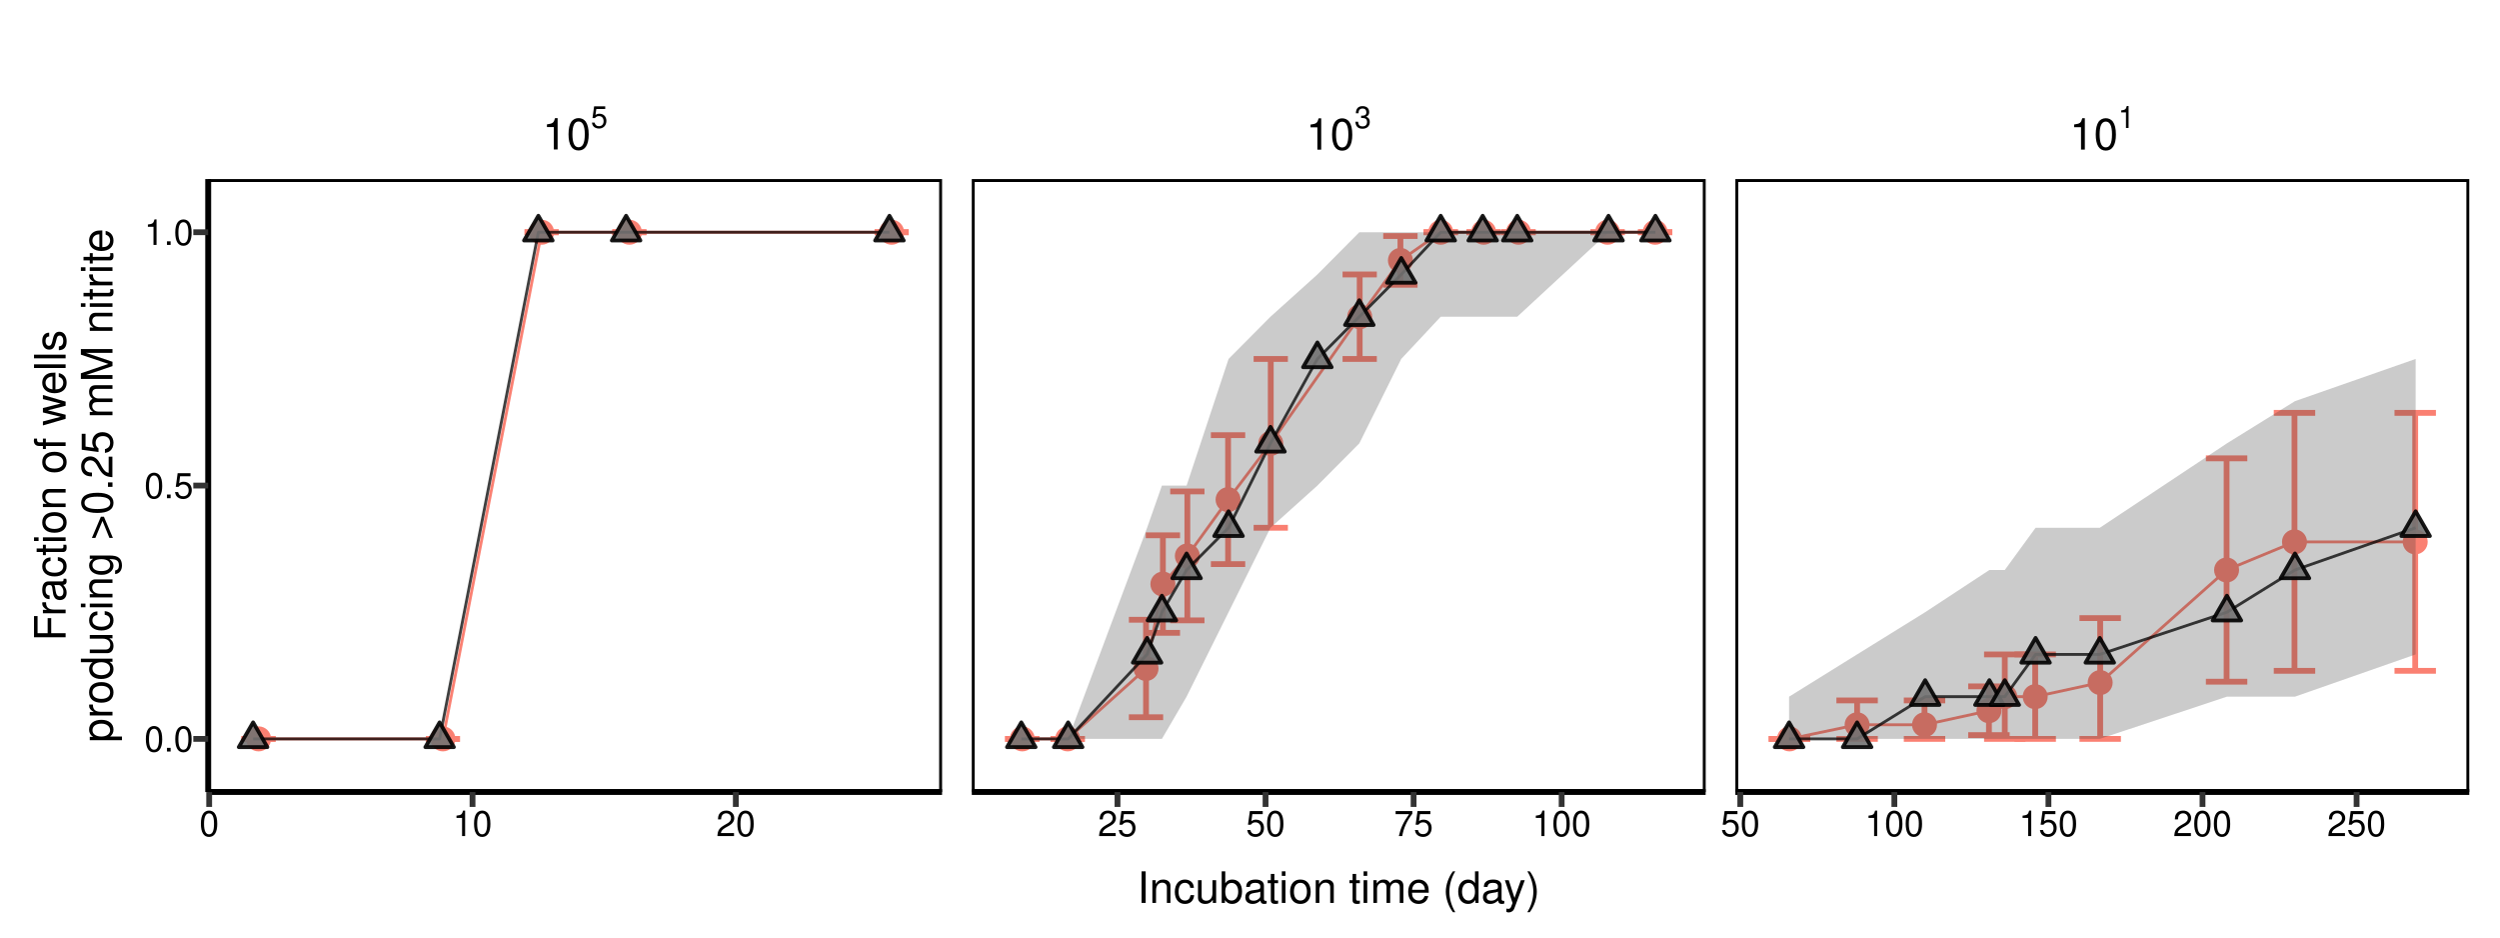
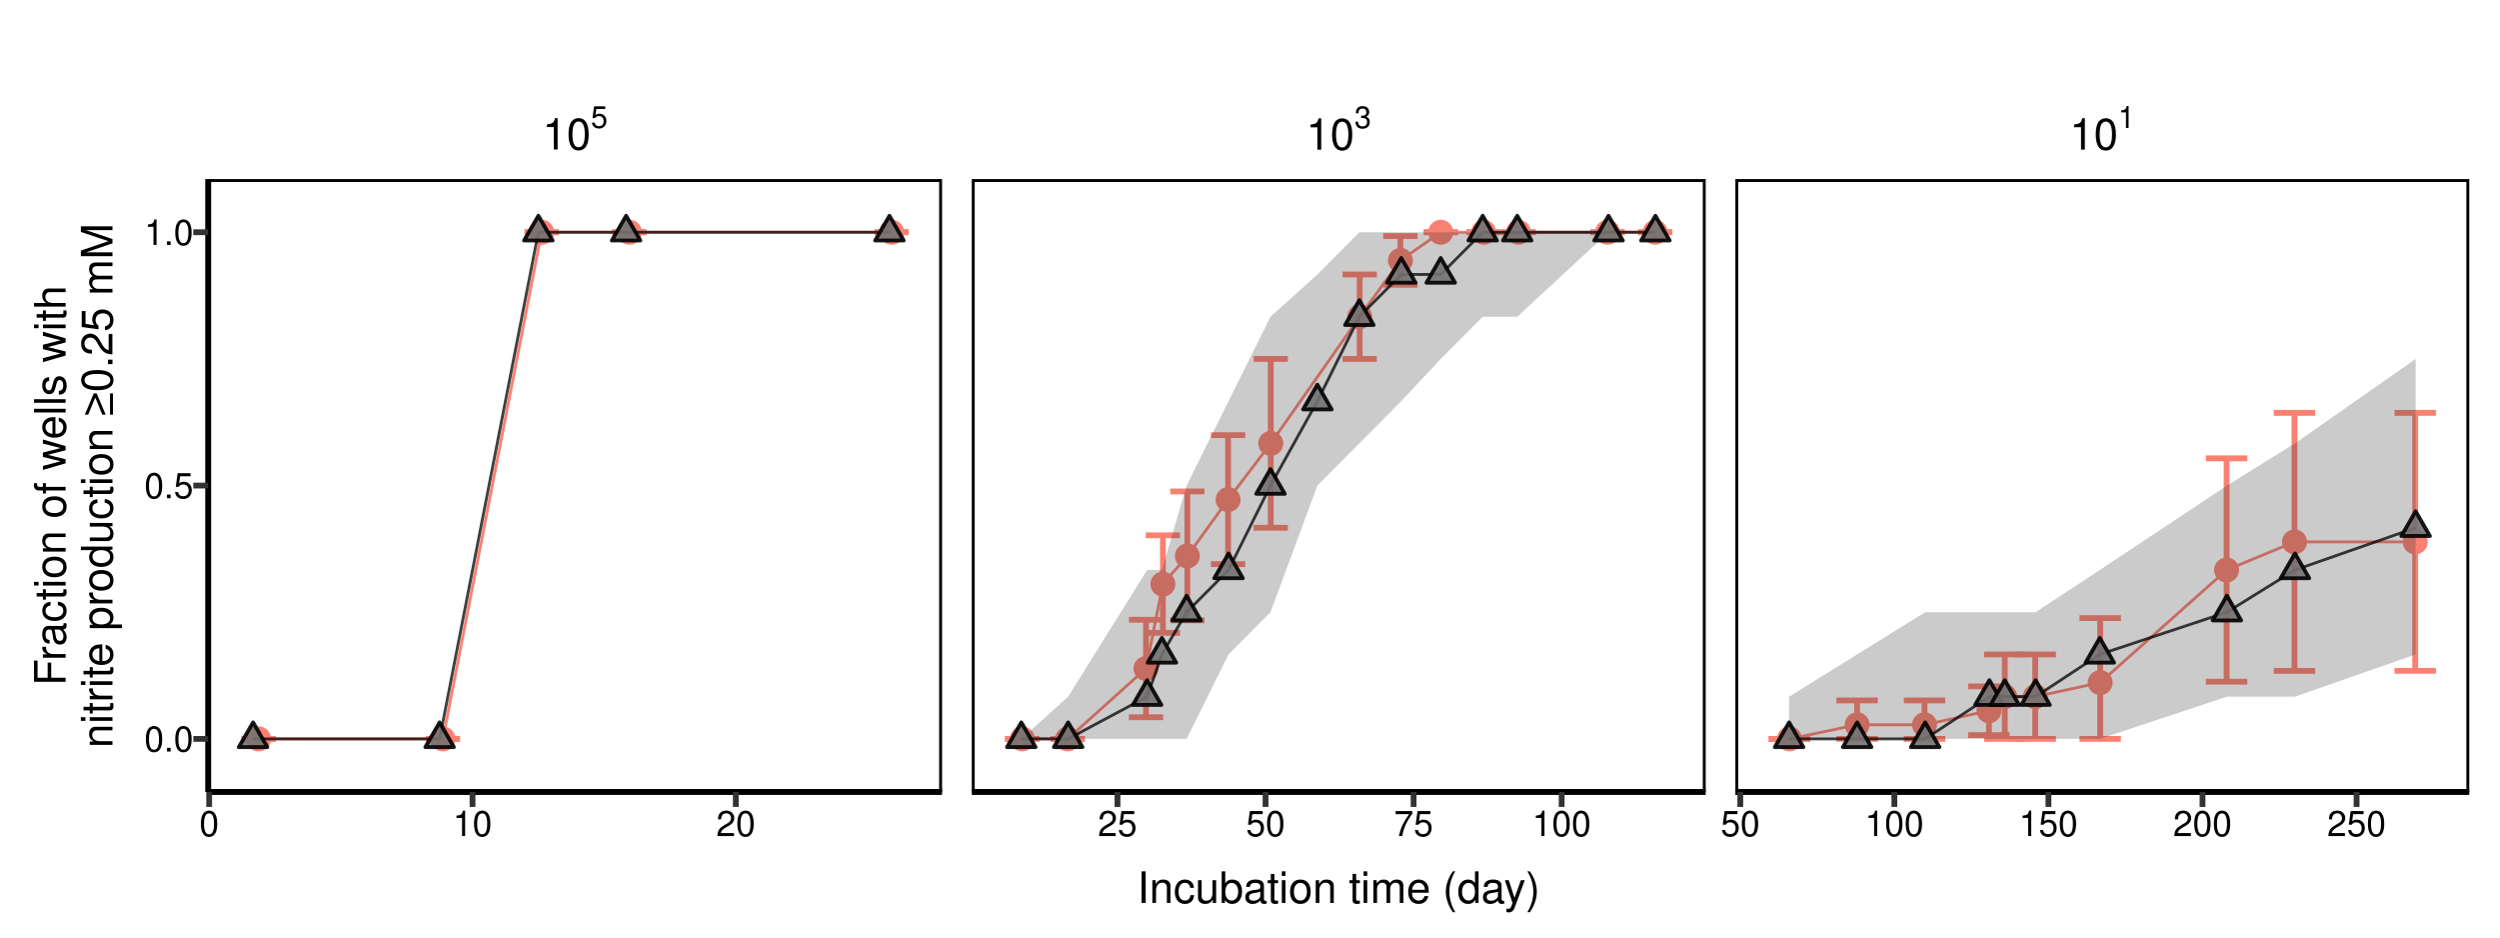
<svg xmlns="http://www.w3.org/2000/svg" width="460.80pt" height="172.80pt" viewBox="0 0 460.80 172.80">
  <g class="svglite">
    <defs>
      <style type="text/css">
    .svglite line, .svglite polyline, .svglite polygon, .svglite path, .svglite rect, .svglite circle {
      fill: none;
      stroke: #000000;
      stroke-linecap: round;
      stroke-linejoin: round;
      stroke-miterlimit: 10.00;
    }
    .svglite text {
      white-space: pre;
    }
    .svglite g.glyphgroup path {
      fill: inherit;
      stroke: none;
    }
  </style>
    </defs>
    <rect width="100%" height="100%" style="stroke: none; fill: none;" />
    <defs>
      <clipPath id="cpMC4wMHw0NjAuODB8MC4wMHwxNzIuODA=">
        <rect x="0.00" y="0.00" width="460.80" height="172.80" />
      </clipPath>
    </defs>
    <g clip-path="url(#cpMC4wMHw0NjAuODB8MC4wMHwxNzIuODA=)">
      <rect x="0" y="0.00" width="460.80" height="172.80" style="stroke-width: 1.07; stroke: none;" />
    </g>
    <defs>
      <clipPath id="cpMzguMzh8MTczLjcxfDMzLjAxfDE0NS45OQ==">
        <rect x="38.38" y="33.01" width="135.33" height="112.98" />
      </clipPath>
    </defs>
    <g clip-path="url(#cpMzguMzh8MTczLjcxfDMzLjAxfDE0NS45OQ==)">
      <rect x="38.38" y="33.01" width="135.33" height="112.98" style="stroke-width: 1.07;" />
      <polyline points="38.38,112.84 173.71,112.84 " style="stroke-width: 1.07; stroke: none; stroke-linecap: butt;" />
      <polyline points="38.38,66.16 173.71,66.16 " style="stroke-width: 1.07; stroke: none; stroke-linecap: butt;" />
      <polyline points="62.85,145.99 62.85,33.01 " style="stroke-width: 1.07; stroke: none; stroke-linecap: butt;" />
      <polyline points="111.41,145.99 111.41,33.01 " style="stroke-width: 1.07; stroke: none; stroke-linecap: butt;" />
      <polyline points="159.96,145.99 159.96,33.01 " style="stroke-width: 1.07; stroke: none; stroke-linecap: butt;" />
      <polyline points="38.38,136.19 173.71,136.19 " style="stroke-width: 1.07; stroke: none; stroke-linecap: butt;" />
      <polyline points="38.38,89.50 173.71,89.50 " style="stroke-width: 1.07; stroke: none; stroke-linecap: butt;" />
      <polyline points="38.38,42.81 173.71,42.81 " style="stroke-width: 1.07; stroke: none; stroke-linecap: butt;" />
      <polyline points="38.57,145.99 38.57,33.01 " style="stroke-width: 1.07; stroke: none; stroke-linecap: butt;" />
      <polyline points="87.13,145.99 87.13,33.01 " style="stroke-width: 1.07; stroke: none; stroke-linecap: butt;" />
      <polyline points="135.68,145.99 135.68,33.01 " style="stroke-width: 1.07; stroke: none; stroke-linecap: butt;" />
      <polyline points="44.53,136.19 50.82,136.19 " style="stroke-width: 1.07; stroke: #FA8072; stroke-linecap: butt;" />
      <polyline points="47.68,136.19 47.68,136.19 " style="stroke-width: 1.07; stroke: #FA8072; stroke-linecap: butt;" />
      <polyline points="44.53,136.19 50.82,136.19 " style="stroke-width: 1.07; stroke: #FA8072; stroke-linecap: butt;" />
      <polyline points="78.52,136.19 84.81,136.19 " style="stroke-width: 1.07; stroke: #FA8072; stroke-linecap: butt;" />
      <polyline points="81.67,136.19 81.67,136.19 " style="stroke-width: 1.07; stroke: #FA8072; stroke-linecap: butt;" />
      <polyline points="78.52,136.19 84.81,136.19 " style="stroke-width: 1.07; stroke: #FA8072; stroke-linecap: butt;" />
      <polyline points="96.73,42.81 103.02,42.81 " style="stroke-width: 1.07; stroke: #FA8072; stroke-linecap: butt;" />
      <polyline points="99.87,42.81 99.87,42.81 " style="stroke-width: 1.07; stroke: #FA8072; stroke-linecap: butt;" />
      <polyline points="96.73,42.81 103.02,42.81 " style="stroke-width: 1.07; stroke: #FA8072; stroke-linecap: butt;" />
      <polyline points="112.91,42.81 119.20,42.81 " style="stroke-width: 1.07; stroke: #FA8072; stroke-linecap: butt;" />
      <polyline points="116.06,42.81 116.06,42.81 " style="stroke-width: 1.07; stroke: #FA8072; stroke-linecap: butt;" />
      <polyline points="112.91,42.81 119.20,42.81 " style="stroke-width: 1.07; stroke: #FA8072; stroke-linecap: butt;" />
      <polyline points="161.27,42.81 167.56,42.81 " style="stroke-width: 1.07; stroke: #FA8072; stroke-linecap: butt;" />
      <polyline points="164.41,42.81 164.41,42.81 " style="stroke-width: 1.07; stroke: #FA8072; stroke-linecap: butt;" />
      <polyline points="161.27,42.81 167.56,42.81 " style="stroke-width: 1.07; stroke: #FA8072; stroke-linecap: butt;" />
      <polyline points="47.68,136.19 81.67,136.19 99.87,42.81 116.06,42.81 164.41,42.81 " style="stroke-width: 0.53; stroke: #FA8072; stroke-linecap: butt;" />
      <circle cx="47.68" cy="136.19" r="1.95" style="stroke-width: 0.71; stroke: #FA8072; fill: #FA8072;" />
      <circle cx="81.67" cy="136.19" r="1.95" style="stroke-width: 0.71; stroke: #FA8072; fill: #FA8072;" />
      <circle cx="99.87" cy="42.81" r="1.95" style="stroke-width: 0.71; stroke: #FA8072; fill: #FA8072;" />
      <circle cx="116.06" cy="42.81" r="1.95" style="stroke-width: 0.71; stroke: #FA8072; fill: #FA8072;" />
      <circle cx="164.41" cy="42.81" r="1.95" style="stroke-width: 0.71; stroke: #FA8072; fill: #FA8072;" />
      <polygon points="46.67,136.19 81.06,136.19 99.27,42.81 115.45,42.81 164.01,42.81 164.01,42.81 115.45,42.81 99.27,42.81 81.06,136.19 46.67,136.19 " style="stroke-width: 0.00; stroke: none; stroke-linecap: butt; fill: #333333; fill-opacity: 0.25;" />
      <polyline points="46.67,136.19 81.06,136.19 99.27,42.81 115.45,42.81 164.01,42.81 " style="stroke-width: 1.07; stroke: none; stroke-linecap: butt;" />
      <polyline points="164.01,42.81 115.45,42.81 99.27,42.81 81.06,136.19 46.67,136.19 " style="stroke-width: 1.07; stroke: none; stroke-linecap: butt;" />
      <polyline points="46.67,136.19 81.06,136.19 99.27,42.81 115.45,42.81 164.01,42.81 " style="stroke-width: 0.53; stroke: #000000; stroke-opacity: 0.75; stroke-linecap: butt;" />
      <polygon points="46.67,133.15 49.30,137.71 44.03,137.71 " style="stroke-width: 0.71; stroke: #000000; stroke-opacity: 0.90; fill: #737373; fill-opacity: 0.90;" />
      <polygon points="81.06,133.15 83.69,137.71 78.43,137.71 " style="stroke-width: 0.71; stroke: #000000; stroke-opacity: 0.90; fill: #737373; fill-opacity: 0.90;" />
      <polygon points="99.27,39.77 101.90,44.33 96.63,44.33 " style="stroke-width: 0.71; stroke: #000000; stroke-opacity: 0.90; fill: #737373; fill-opacity: 0.90;" />
      <polygon points="115.45,39.77 118.08,44.33 112.82,44.33 " style="stroke-width: 0.71; stroke: #000000; stroke-opacity: 0.90; fill: #737373; fill-opacity: 0.90;" />
      <polygon points="164.01,39.77 166.64,44.33 161.37,44.33 " style="stroke-width: 0.71; stroke: #000000; stroke-opacity: 0.90; fill: #737373; fill-opacity: 0.90;" />
    </g>
    <g clip-path="url(#cpMC4wMHw0NjAuODB8MC4wMHwxNzIuODA=)">
</g>
    <defs>
      <clipPath id="cpMTc5LjE5fDMxNC41MXwzMy4wMXwxNDUuOTk=">
        <rect x="179.19" y="33.01" width="135.33" height="112.98" />
      </clipPath>
    </defs>
    <g clip-path="url(#cpMTc5LjE5fDMxNC41MXwzMy4wMXwxNDUuOTk=)">
      <rect x="179.19" y="33.01" width="135.33" height="112.98" style="stroke-width: 1.07;" />
      <polyline points="179.19,112.84 314.51,112.84 " style="stroke-width: 1.07; stroke: none; stroke-linecap: butt;" />
      <polyline points="179.19,66.16 314.51,66.16 " style="stroke-width: 1.07; stroke: none; stroke-linecap: butt;" />
      <polyline points="192.41,145.99 192.41,33.01 " style="stroke-width: 1.07; stroke: none; stroke-linecap: butt;" />
      <polyline points="219.71,145.99 219.71,33.01 " style="stroke-width: 1.07; stroke: none; stroke-linecap: butt;" />
      <polyline points="247.01,145.99 247.01,33.01 " style="stroke-width: 1.07; stroke: none; stroke-linecap: butt;" />
      <polyline points="274.31,145.99 274.31,33.01 " style="stroke-width: 1.07; stroke: none; stroke-linecap: butt;" />
      <polyline points="301.61,145.99 301.61,33.01 " style="stroke-width: 1.07; stroke: none; stroke-linecap: butt;" />
      <polyline points="179.19,136.19 314.51,136.19 " style="stroke-width: 1.07; stroke: none; stroke-linecap: butt;" />
      <polyline points="179.19,89.50 314.51,89.50 " style="stroke-width: 1.07; stroke: none; stroke-linecap: butt;" />
      <polyline points="179.19,42.81 314.51,42.81 " style="stroke-width: 1.07; stroke: none; stroke-linecap: butt;" />
      <polyline points="206.06,145.99 206.06,33.01 " style="stroke-width: 1.07; stroke: none; stroke-linecap: butt;" />
      <polyline points="233.36,145.99 233.36,33.01 " style="stroke-width: 1.07; stroke: none; stroke-linecap: butt;" />
      <polyline points="260.66,145.99 260.66,33.01 " style="stroke-width: 1.07; stroke: none; stroke-linecap: butt;" />
      <polyline points="287.96,145.99 287.96,33.01 " style="stroke-width: 1.07; stroke: none; stroke-linecap: butt;" />
      <polyline points="185.34,136.19 191.66,136.19 " style="stroke-width: 1.07; stroke: #FA8072; stroke-linecap: butt;" />
      <polyline points="188.50,136.19 188.50,136.19 " style="stroke-width: 1.07; stroke: #FA8072; stroke-linecap: butt;" />
      <polyline points="185.34,136.19 191.66,136.19 " style="stroke-width: 1.07; stroke: #FA8072; stroke-linecap: butt;" />
      <polyline points="193.71,136.19 200.03,136.19 " style="stroke-width: 1.07; stroke: #FA8072; stroke-linecap: butt;" />
      <polyline points="196.87,136.19 196.87,136.19 " style="stroke-width: 1.07; stroke: #FA8072; stroke-linecap: butt;" />
      <polyline points="193.71,136.19 200.03,136.19 " style="stroke-width: 1.07; stroke: #FA8072; stroke-linecap: butt;" />
      <polyline points="208.16,114.23 214.48,114.23 " style="stroke-width: 1.07; stroke: #FA8072; stroke-linecap: butt;" />
      <polyline points="211.32,114.23 211.32,132.20 " style="stroke-width: 1.07; stroke: #FA8072; stroke-linecap: butt;" />
      <polyline points="208.16,132.20 214.48,132.20 " style="stroke-width: 1.07; stroke: #FA8072; stroke-linecap: butt;" />
      <polyline points="211.27,98.67 217.59,98.67 " style="stroke-width: 1.07; stroke: #FA8072; stroke-linecap: butt;" />
      <polyline points="214.43,98.67 214.43,116.64 " style="stroke-width: 1.07; stroke: #FA8072; stroke-linecap: butt;" />
      <polyline points="211.27,116.64 217.59,116.64 " style="stroke-width: 1.07; stroke: #FA8072; stroke-linecap: butt;" />
      <polyline points="215.78,90.58 222.10,90.58 " style="stroke-width: 1.07; stroke: #FA8072; stroke-linecap: butt;" />
      <polyline points="218.94,90.58 218.94,114.35 " style="stroke-width: 1.07; stroke: #FA8072; stroke-linecap: butt;" />
      <polyline points="215.78,114.35 222.10,114.35 " style="stroke-width: 1.07; stroke: #FA8072; stroke-linecap: butt;" />
      <polyline points="223.28,80.21 229.61,80.21 " style="stroke-width: 1.07; stroke: #FA8072; stroke-linecap: butt;" />
      <polyline points="226.45,80.21 226.45,103.98 " style="stroke-width: 1.07; stroke: #FA8072; stroke-linecap: butt;" />
      <polyline points="223.28,103.98 229.61,103.98 " style="stroke-width: 1.07; stroke: #FA8072; stroke-linecap: butt;" />
      <polyline points="231.16,66.16 237.48,66.16 " style="stroke-width: 1.07; stroke: #FA8072; stroke-linecap: butt;" />
      <polyline points="234.32,66.16 234.32,97.28 " style="stroke-width: 1.07; stroke: #FA8072; stroke-linecap: butt;" />
      <polyline points="231.16,97.28 237.48,97.28 " style="stroke-width: 1.07; stroke: #FA8072; stroke-linecap: butt;" />
      <polyline points="247.56,50.59 253.88,50.59 " style="stroke-width: 1.07; stroke: #FA8072; stroke-linecap: butt;" />
      <polyline points="250.72,50.59 250.72,66.16 " style="stroke-width: 1.07; stroke: #FA8072; stroke-linecap: butt;" />
      <polyline points="247.56,66.16 253.88,66.16 " style="stroke-width: 1.07; stroke: #FA8072; stroke-linecap: butt;" />
      <polyline points="255.06,43.51 261.39,43.51 " style="stroke-width: 1.07; stroke: #FA8072; stroke-linecap: butt;" />
      <polyline points="258.23,43.51 258.23,52.49 " style="stroke-width: 1.07; stroke: #FA8072; stroke-linecap: butt;" />
      <polyline points="255.06,52.49 261.39,52.49 " style="stroke-width: 1.07; stroke: #FA8072; stroke-linecap: butt;" />
      <polyline points="262.50,42.81 268.83,42.81 " style="stroke-width: 1.07; stroke: #FA8072; stroke-linecap: butt;" />
      <polyline points="265.66,42.81 265.66,42.81 " style="stroke-width: 1.07; stroke: #FA8072; stroke-linecap: butt;" />
      <polyline points="262.50,42.81 268.83,42.81 " style="stroke-width: 1.07; stroke: #FA8072; stroke-linecap: butt;" />
      <polyline points="270.42,42.81 276.74,42.81 " style="stroke-width: 1.07; stroke: #FA8072; stroke-linecap: butt;" />
      <polyline points="273.58,42.81 273.58,42.81 " style="stroke-width: 1.07; stroke: #FA8072; stroke-linecap: butt;" />
      <polyline points="270.42,42.81 276.74,42.81 " style="stroke-width: 1.07; stroke: #FA8072; stroke-linecap: butt;" />
      <polyline points="276.84,42.81 283.16,42.81 " style="stroke-width: 1.07; stroke: #FA8072; stroke-linecap: butt;" />
      <polyline points="280.00,42.81 280.00,42.81 " style="stroke-width: 1.07; stroke: #FA8072; stroke-linecap: butt;" />
      <polyline points="276.84,42.81 283.16,42.81 " style="stroke-width: 1.07; stroke: #FA8072; stroke-linecap: butt;" />
      <polyline points="293.26,42.81 299.58,42.81 " style="stroke-width: 1.07; stroke: #FA8072; stroke-linecap: butt;" />
      <polyline points="296.42,42.81 296.42,42.81 " style="stroke-width: 1.07; stroke: #FA8072; stroke-linecap: butt;" />
      <polyline points="293.26,42.81 299.58,42.81 " style="stroke-width: 1.07; stroke: #FA8072; stroke-linecap: butt;" />
      <polyline points="302.04,42.81 308.36,42.81 " style="stroke-width: 1.07; stroke: #FA8072; stroke-linecap: butt;" />
      <polyline points="305.20,42.81 305.20,42.81 " style="stroke-width: 1.07; stroke: #FA8072; stroke-linecap: butt;" />
      <polyline points="302.04,42.81 308.36,42.81 " style="stroke-width: 1.07; stroke: #FA8072; stroke-linecap: butt;" />
      <polyline points="188.50,136.19 196.87,136.19 211.32,123.22 214.43,107.66 218.94,102.47 226.45,92.09 234.32,81.72 250.72,58.38 258.23,48.00 265.66,42.81 273.58,42.81 280.00,42.81 296.42,42.81 305.20,42.81 " style="stroke-width: 0.53; stroke: #FA8072; stroke-linecap: butt;" />
      <circle cx="188.50" cy="136.19" r="1.95" style="stroke-width: 0.71; stroke: #FA8072; fill: #FA8072;" />
      <circle cx="196.87" cy="136.19" r="1.95" style="stroke-width: 0.71; stroke: #FA8072; fill: #FA8072;" />
      <circle cx="211.32" cy="123.22" r="1.95" style="stroke-width: 0.71; stroke: #FA8072; fill: #FA8072;" />
      <circle cx="214.43" cy="107.66" r="1.95" style="stroke-width: 0.71; stroke: #FA8072; fill: #FA8072;" />
      <circle cx="218.94" cy="102.47" r="1.95" style="stroke-width: 0.71; stroke: #FA8072; fill: #FA8072;" />
      <circle cx="226.45" cy="92.09" r="1.95" style="stroke-width: 0.71; stroke: #FA8072; fill: #FA8072;" />
      <circle cx="234.32" cy="81.72" r="1.95" style="stroke-width: 0.71; stroke: #FA8072; fill: #FA8072;" />
      <circle cx="250.72" cy="58.38" r="1.95" style="stroke-width: 0.71; stroke: #FA8072; fill: #FA8072;" />
      <circle cx="258.23" cy="48.00" r="1.95" style="stroke-width: 0.71; stroke: #FA8072; fill: #FA8072;" />
      <circle cx="265.66" cy="42.81" r="1.95" style="stroke-width: 0.71; stroke: #FA8072; fill: #FA8072;" />
      <circle cx="273.58" cy="42.81" r="1.95" style="stroke-width: 0.71; stroke: #FA8072; fill: #FA8072;" />
      <circle cx="280.00" cy="42.81" r="1.95" style="stroke-width: 0.71; stroke: #FA8072; fill: #FA8072;" />
      <circle cx="296.42" cy="42.81" r="1.95" style="stroke-width: 0.71; stroke: #FA8072; fill: #FA8072;" />
      <circle cx="305.20" cy="42.81" r="1.95" style="stroke-width: 0.71; stroke: #FA8072; fill: #FA8072;" />
-       <polygon points="188.32,136.19 196.96,136.19 211.52,97.28 214.25,89.50 218.80,89.50 226.54,66.16 234.27,58.38 242.92,50.59 250.65,42.81 258.38,42.81 265.66,42.81 273.40,42.81 279.77,42.81 296.60,42.81 305.25,42.81 305.25,42.81 296.60,42.81 279.77,58.38 273.40,58.38 265.66,58.38 258.38,66.16 250.65,81.72 242.92,89.50 234.27,97.28 226.54,112.84 218.80,128.41 214.25,136.19 211.52,136.19 196.96,136.19 188.32,136.19 " style="stroke-width: 0.00; stroke: none; stroke-linecap: butt; fill: #333333; fill-opacity: 0.25;" />
-       <polyline points="188.32,136.19 196.96,136.19 211.52,97.28 214.25,89.50 218.80,89.50 226.54,66.16 234.27,58.38 242.92,50.59 250.65,42.81 258.38,42.81 265.66,42.81 273.40,42.81 279.77,42.81 296.60,42.81 305.25,42.81 " style="stroke-width: 1.07; stroke: none; stroke-linecap: butt;" />
-       <polyline points="305.25,42.81 296.60,42.81 279.77,58.38 273.40,58.38 265.66,58.38 258.38,66.16 250.65,81.72 242.92,89.50 234.27,97.28 226.54,112.84 218.80,128.41 214.25,136.19 211.52,136.19 196.96,136.19 188.32,136.19 " style="stroke-width: 1.07; stroke: none; stroke-linecap: butt;" />
-       <polyline points="188.32,136.19 196.96,136.19 211.52,120.62 214.25,112.84 218.80,105.06 226.54,97.28 234.27,81.72 242.92,66.16 250.65,58.38 258.38,50.59 265.66,42.81 273.40,42.81 279.77,42.81 296.60,42.81 305.25,42.81 " style="stroke-width: 0.53; stroke: #000000; stroke-opacity: 0.75; stroke-linecap: butt;" />
+       <polygon points="188.32,136.19 196.96,128.41 211.52,105.06 214.25,105.06 218.80,89.50 226.54,73.94 234.27,58.38 242.92,50.59 250.65,42.81 258.38,42.81 265.66,42.81 273.40,42.81 279.77,42.81 296.60,42.81 305.25,42.81 305.25,42.81 296.60,42.81 279.77,58.38 273.40,58.38 265.66,66.16 258.38,73.94 250.65,81.72 242.92,89.50 234.27,112.84 226.54,120.62 218.80,136.19 214.25,136.19 211.52,136.19 196.96,136.19 188.32,136.19 " style="stroke-width: 0.00; stroke: none; stroke-linecap: butt; fill: #333333; fill-opacity: 0.25;" />
+       <polyline points="188.32,136.19 196.96,128.41 211.52,105.06 214.25,105.06 218.80,89.50 226.54,73.94 234.27,58.38 242.92,50.59 250.65,42.81 258.38,42.81 265.66,42.81 273.40,42.81 279.77,42.81 296.60,42.81 305.25,42.81 " style="stroke-width: 1.07; stroke: none; stroke-linecap: butt;" />
+       <polyline points="305.25,42.81 296.60,42.81 279.77,58.38 273.40,58.38 265.66,66.16 258.38,73.94 250.65,81.72 242.92,89.50 234.27,112.84 226.54,120.62 218.80,136.19 214.25,136.19 211.52,136.19 196.96,136.19 188.32,136.19 " style="stroke-width: 1.07; stroke: none; stroke-linecap: butt;" />
+       <polyline points="188.32,136.19 196.96,136.19 211.52,128.41 214.25,120.62 218.80,112.84 226.54,105.06 234.27,89.50 242.92,73.94 250.65,58.38 258.38,50.59 265.66,50.59 273.40,42.81 279.77,42.81 296.60,42.81 305.25,42.81 " style="stroke-width: 0.53; stroke: #000000; stroke-opacity: 0.75; stroke-linecap: butt;" />
      <polygon points="188.32,133.15 190.95,137.71 185.69,137.71 " style="stroke-width: 0.71; stroke: #000000; stroke-opacity: 0.90; fill: #737373; fill-opacity: 0.90;" />
      <polygon points="196.96,133.15 199.60,137.71 194.33,137.71 " style="stroke-width: 0.71; stroke: #000000; stroke-opacity: 0.90; fill: #737373; fill-opacity: 0.90;" />
-       <polygon points="211.52,117.58 214.15,122.14 208.89,122.14 " style="stroke-width: 0.71; stroke: #000000; stroke-opacity: 0.90; fill: #737373; fill-opacity: 0.90;" />
-       <polygon points="214.25,109.80 216.88,114.36 211.62,114.36 " style="stroke-width: 0.71; stroke: #000000; stroke-opacity: 0.90; fill: #737373; fill-opacity: 0.90;" />
-       <polygon points="218.80,102.02 221.43,106.58 216.17,106.58 " style="stroke-width: 0.71; stroke: #000000; stroke-opacity: 0.90; fill: #737373; fill-opacity: 0.90;" />
-       <polygon points="226.54,94.24 229.17,98.80 223.90,98.80 " style="stroke-width: 0.71; stroke: #000000; stroke-opacity: 0.90; fill: #737373; fill-opacity: 0.90;" />
-       <polygon points="234.27,78.68 236.90,83.24 231.64,83.24 " style="stroke-width: 0.71; stroke: #000000; stroke-opacity: 0.90; fill: #737373; fill-opacity: 0.90;" />
-       <polygon points="242.92,63.12 245.55,67.68 240.28,67.68 " style="stroke-width: 0.71; stroke: #000000; stroke-opacity: 0.90; fill: #737373; fill-opacity: 0.90;" />
+       <polygon points="211.52,125.37 214.15,129.93 208.89,129.93 " style="stroke-width: 0.71; stroke: #000000; stroke-opacity: 0.90; fill: #737373; fill-opacity: 0.90;" />
+       <polygon points="214.25,117.58 216.88,122.14 211.62,122.14 " style="stroke-width: 0.71; stroke: #000000; stroke-opacity: 0.90; fill: #737373; fill-opacity: 0.90;" />
+       <polygon points="218.80,109.80 221.43,114.36 216.17,114.36 " style="stroke-width: 0.71; stroke: #000000; stroke-opacity: 0.90; fill: #737373; fill-opacity: 0.90;" />
+       <polygon points="226.54,102.02 229.17,106.58 223.90,106.58 " style="stroke-width: 0.71; stroke: #000000; stroke-opacity: 0.90; fill: #737373; fill-opacity: 0.90;" />
+       <polygon points="234.27,86.46 236.90,91.02 231.64,91.02 " style="stroke-width: 0.71; stroke: #000000; stroke-opacity: 0.90; fill: #737373; fill-opacity: 0.90;" />
+       <polygon points="242.92,70.90 245.55,75.46 240.28,75.46 " style="stroke-width: 0.71; stroke: #000000; stroke-opacity: 0.90; fill: #737373; fill-opacity: 0.90;" />
      <polygon points="250.65,55.34 253.28,59.90 248.02,59.90 " style="stroke-width: 0.71; stroke: #000000; stroke-opacity: 0.90; fill: #737373; fill-opacity: 0.90;" />
      <polygon points="258.38,47.55 261.02,52.11 255.75,52.11 " style="stroke-width: 0.71; stroke: #000000; stroke-opacity: 0.90; fill: #737373; fill-opacity: 0.90;" />
-       <polygon points="265.66,39.77 268.30,44.33 263.03,44.33 " style="stroke-width: 0.71; stroke: #000000; stroke-opacity: 0.90; fill: #737373; fill-opacity: 0.90;" />
+       <polygon points="265.66,47.55 268.30,52.11 263.03,52.11 " style="stroke-width: 0.71; stroke: #000000; stroke-opacity: 0.90; fill: #737373; fill-opacity: 0.90;" />
      <polygon points="273.40,39.77 276.03,44.33 270.77,44.33 " style="stroke-width: 0.71; stroke: #000000; stroke-opacity: 0.90; fill: #737373; fill-opacity: 0.90;" />
      <polygon points="279.77,39.77 282.40,44.33 277.14,44.33 " style="stroke-width: 0.71; stroke: #000000; stroke-opacity: 0.90; fill: #737373; fill-opacity: 0.90;" />
      <polygon points="296.60,39.77 299.24,44.33 293.97,44.33 " style="stroke-width: 0.71; stroke: #000000; stroke-opacity: 0.90; fill: #737373; fill-opacity: 0.90;" />
      <polygon points="305.25,39.77 307.88,44.33 302.61,44.33 " style="stroke-width: 0.71; stroke: #000000; stroke-opacity: 0.90; fill: #737373; fill-opacity: 0.90;" />
    </g>
    <g clip-path="url(#cpMC4wMHw0NjAuODB8MC4wMHwxNzIuODA=)">
</g>
    <defs>
      <clipPath id="cpMzE5Ljk5fDQ1NS4zMnwzMy4wMXwxNDUuOTk=">
        <rect x="319.99" y="33.01" width="135.33" height="112.98" />
      </clipPath>
    </defs>
    <g clip-path="url(#cpMzE5Ljk5fDQ1NS4zMnwzMy4wMXwxNDUuOTk=)">
      <rect x="319.99" y="33.01" width="135.33" height="112.98" style="stroke-width: 1.07;" />
      <polyline points="319.99,112.84 455.32,112.84 " style="stroke-width: 1.07; stroke: none; stroke-linecap: butt;" />
      <polyline points="319.99,66.16 455.32,66.16 " style="stroke-width: 1.07; stroke: none; stroke-linecap: butt;" />
      <polyline points="335.10,145.99 335.10,33.01 " style="stroke-width: 1.07; stroke: none; stroke-linecap: butt;" />
      <polyline points="363.51,145.99 363.51,33.01 " style="stroke-width: 1.07; stroke: none; stroke-linecap: butt;" />
      <polyline points="391.92,145.99 391.92,33.01 " style="stroke-width: 1.07; stroke: none; stroke-linecap: butt;" />
      <polyline points="420.33,145.99 420.33,33.01 " style="stroke-width: 1.07; stroke: none; stroke-linecap: butt;" />
      <polyline points="448.75,145.99 448.75,33.01 " style="stroke-width: 1.07; stroke: none; stroke-linecap: butt;" />
      <polyline points="319.99,136.19 455.32,136.19 " style="stroke-width: 1.07; stroke: none; stroke-linecap: butt;" />
      <polyline points="319.99,89.50 455.32,89.50 " style="stroke-width: 1.07; stroke: none; stroke-linecap: butt;" />
      <polyline points="319.99,42.81 455.32,42.81 " style="stroke-width: 1.07; stroke: none; stroke-linecap: butt;" />
      <polyline points="320.90,145.99 320.90,33.01 " style="stroke-width: 1.07; stroke: none; stroke-linecap: butt;" />
      <polyline points="349.31,145.99 349.31,33.01 " style="stroke-width: 1.07; stroke: none; stroke-linecap: butt;" />
      <polyline points="377.72,145.99 377.72,33.01 " style="stroke-width: 1.07; stroke: none; stroke-linecap: butt;" />
      <polyline points="406.13,145.99 406.13,33.01 " style="stroke-width: 1.07; stroke: none; stroke-linecap: butt;" />
      <polyline points="434.54,145.99 434.54,33.01 " style="stroke-width: 1.07; stroke: none; stroke-linecap: butt;" />
      <polyline points="326.14,136.19 333.79,136.19 " style="stroke-width: 1.07; stroke: #FA8072; stroke-linecap: butt;" />
      <polyline points="329.97,136.19 329.97,136.19 " style="stroke-width: 1.07; stroke: #FA8072; stroke-linecap: butt;" />
      <polyline points="326.14,136.19 333.79,136.19 " style="stroke-width: 1.07; stroke: #FA8072; stroke-linecap: butt;" />
      <polyline points="338.62,129.10 346.26,129.10 " style="stroke-width: 1.07; stroke: #FA8072; stroke-linecap: butt;" />
      <polyline points="342.44,129.10 342.44,136.19 " style="stroke-width: 1.07; stroke: #FA8072; stroke-linecap: butt;" />
      <polyline points="338.62,136.19 346.26,136.19 " style="stroke-width: 1.07; stroke: #FA8072; stroke-linecap: butt;" />
      <polyline points="351.05,129.10 358.69,129.10 " style="stroke-width: 1.07; stroke: #FA8072; stroke-linecap: butt;" />
      <polyline points="354.87,129.10 354.87,136.19 " style="stroke-width: 1.07; stroke: #FA8072; stroke-linecap: butt;" />
      <polyline points="351.05,136.19 358.69,136.19 " style="stroke-width: 1.07; stroke: #FA8072; stroke-linecap: butt;" />
      <polyline points="362.92,126.51 370.57,126.51 " style="stroke-width: 1.07; stroke: #FA8072; stroke-linecap: butt;" />
      <polyline points="366.75,126.51 366.75,135.49 " style="stroke-width: 1.07; stroke: #FA8072; stroke-linecap: butt;" />
      <polyline points="362.92,135.49 370.57,135.49 " style="stroke-width: 1.07; stroke: #FA8072; stroke-linecap: butt;" />
      <polyline points="365.85,120.62 373.49,120.62 " style="stroke-width: 1.07; stroke: #FA8072; stroke-linecap: butt;" />
      <polyline points="369.67,120.62 369.67,136.19 " style="stroke-width: 1.07; stroke: #FA8072; stroke-linecap: butt;" />
      <polyline points="365.85,136.19 373.49,136.19 " style="stroke-width: 1.07; stroke: #FA8072; stroke-linecap: butt;" />
      <polyline points="371.46,120.62 379.10,120.62 " style="stroke-width: 1.07; stroke: #FA8072; stroke-linecap: butt;" />
      <polyline points="375.28,120.62 375.28,136.19 " style="stroke-width: 1.07; stroke: #FA8072; stroke-linecap: butt;" />
      <polyline points="371.46,136.19 379.10,136.19 " style="stroke-width: 1.07; stroke: #FA8072; stroke-linecap: butt;" />
      <polyline points="383.44,113.93 391.08,113.93 " style="stroke-width: 1.07; stroke: #FA8072; stroke-linecap: butt;" />
      <polyline points="387.26,113.93 387.26,136.19 " style="stroke-width: 1.07; stroke: #FA8072; stroke-linecap: butt;" />
      <polyline points="383.44,136.19 391.08,136.19 " style="stroke-width: 1.07; stroke: #FA8072; stroke-linecap: butt;" />
      <polyline points="406.75,84.48 414.39,84.48 " style="stroke-width: 1.07; stroke: #FA8072; stroke-linecap: butt;" />
      <polyline points="410.57,84.48 410.57,125.65 " style="stroke-width: 1.07; stroke: #FA8072; stroke-linecap: butt;" />
      <polyline points="406.75,125.65 414.39,125.65 " style="stroke-width: 1.07; stroke: #FA8072; stroke-linecap: butt;" />
      <polyline points="419.27,76.10 426.91,76.10 " style="stroke-width: 1.07; stroke: #FA8072; stroke-linecap: butt;" />
      <polyline points="423.09,76.10 423.09,123.65 " style="stroke-width: 1.07; stroke: #FA8072; stroke-linecap: butt;" />
      <polyline points="419.27,123.65 426.91,123.65 " style="stroke-width: 1.07; stroke: #FA8072; stroke-linecap: butt;" />
      <polyline points="441.53,76.10 449.17,76.10 " style="stroke-width: 1.07; stroke: #FA8072; stroke-linecap: butt;" />
      <polyline points="445.35,76.10 445.35,123.65 " style="stroke-width: 1.07; stroke: #FA8072; stroke-linecap: butt;" />
      <polyline points="441.53,123.65 449.17,123.65 " style="stroke-width: 1.07; stroke: #FA8072; stroke-linecap: butt;" />
      <polyline points="329.97,136.19 342.44,133.59 354.87,133.59 366.75,131.00 369.67,128.41 375.28,128.41 387.26,125.81 410.57,105.06 423.09,99.88 445.35,99.88 " style="stroke-width: 0.53; stroke: #FA8072; stroke-linecap: butt;" />
      <circle cx="329.97" cy="136.19" r="1.95" style="stroke-width: 0.71; stroke: #FA8072; fill: #FA8072;" />
      <circle cx="342.44" cy="133.59" r="1.95" style="stroke-width: 0.71; stroke: #FA8072; fill: #FA8072;" />
      <circle cx="354.87" cy="133.59" r="1.95" style="stroke-width: 0.71; stroke: #FA8072; fill: #FA8072;" />
      <circle cx="366.75" cy="131.00" r="1.95" style="stroke-width: 0.71; stroke: #FA8072; fill: #FA8072;" />
      <circle cx="369.67" cy="128.41" r="1.95" style="stroke-width: 0.71; stroke: #FA8072; fill: #FA8072;" />
      <circle cx="375.28" cy="128.41" r="1.95" style="stroke-width: 0.71; stroke: #FA8072; fill: #FA8072;" />
      <circle cx="387.26" cy="125.81" r="1.95" style="stroke-width: 0.71; stroke: #FA8072; fill: #FA8072;" />
      <circle cx="410.57" cy="105.06" r="1.95" style="stroke-width: 0.71; stroke: #FA8072; fill: #FA8072;" />
      <circle cx="423.09" cy="99.88" r="1.95" style="stroke-width: 0.71; stroke: #FA8072; fill: #FA8072;" />
      <circle cx="445.35" cy="99.88" r="1.95" style="stroke-width: 0.71; stroke: #FA8072; fill: #FA8072;" />
-       <polygon points="329.90,128.41 342.44,120.62 354.99,112.84 366.83,105.06 369.67,105.06 375.35,97.28 387.19,97.28 410.63,81.72 423.18,73.94 445.43,66.16 445.43,120.62 423.18,128.41 410.63,128.41 387.19,136.19 375.35,136.19 369.67,136.19 366.83,136.19 354.99,136.19 342.44,136.19 329.90,136.19 " style="stroke-width: 0.00; stroke: none; stroke-linecap: butt; fill: #333333; fill-opacity: 0.25;" />
-       <polyline points="329.90,128.41 342.44,120.62 354.99,112.84 366.83,105.06 369.67,105.06 375.35,97.28 387.19,97.28 410.63,81.72 423.18,73.94 445.43,66.16 " style="stroke-width: 1.07; stroke: none; stroke-linecap: butt;" />
+       <polygon points="329.90,128.41 342.44,120.62 354.99,112.84 366.83,112.84 369.67,112.84 375.35,112.84 387.19,105.06 410.63,89.50 423.18,81.72 445.43,66.16 445.43,120.62 423.18,128.41 410.63,128.41 387.19,136.19 375.35,136.19 369.67,136.19 366.83,136.19 354.99,136.19 342.44,136.19 329.90,136.19 " style="stroke-width: 0.00; stroke: none; stroke-linecap: butt; fill: #333333; fill-opacity: 0.25;" />
+       <polyline points="329.90,128.41 342.44,120.62 354.99,112.84 366.83,112.84 369.67,112.84 375.35,112.84 387.19,105.06 410.63,89.50 423.18,81.72 445.43,66.16 " style="stroke-width: 1.07; stroke: none; stroke-linecap: butt;" />
      <polyline points="445.43,120.62 423.18,128.41 410.63,128.41 387.19,136.19 375.35,136.19 369.67,136.19 366.83,136.19 354.99,136.19 342.44,136.19 329.90,136.19 " style="stroke-width: 1.07; stroke: none; stroke-linecap: butt;" />
-       <polyline points="329.90,136.19 342.44,136.19 354.99,128.41 366.83,128.41 369.67,128.41 375.35,120.62 387.19,120.62 410.63,112.84 423.18,105.06 445.43,97.28 " style="stroke-width: 0.53; stroke: #000000; stroke-opacity: 0.75; stroke-linecap: butt;" />
+       <polyline points="329.90,136.19 342.44,136.19 354.99,136.19 366.83,128.41 369.67,128.41 375.35,128.41 387.19,120.62 410.63,112.84 423.18,105.06 445.43,97.28 " style="stroke-width: 0.53; stroke: #000000; stroke-opacity: 0.75; stroke-linecap: butt;" />
      <polygon points="329.90,133.15 332.53,137.71 327.26,137.71 " style="stroke-width: 0.71; stroke: #000000; stroke-opacity: 0.90; fill: #737373; fill-opacity: 0.90;" />
      <polygon points="342.44,133.15 345.08,137.71 339.81,137.71 " style="stroke-width: 0.71; stroke: #000000; stroke-opacity: 0.90; fill: #737373; fill-opacity: 0.90;" />
-       <polygon points="354.99,125.37 357.62,129.93 352.36,129.93 " style="stroke-width: 0.71; stroke: #000000; stroke-opacity: 0.90; fill: #737373; fill-opacity: 0.90;" />
+       <polygon points="354.99,133.15 357.62,137.71 352.36,137.71 " style="stroke-width: 0.71; stroke: #000000; stroke-opacity: 0.90; fill: #737373; fill-opacity: 0.90;" />
      <polygon points="366.83,125.37 369.46,129.93 364.20,129.93 " style="stroke-width: 0.71; stroke: #000000; stroke-opacity: 0.90; fill: #737373; fill-opacity: 0.90;" />
      <polygon points="369.67,125.37 372.30,129.93 367.04,129.93 " style="stroke-width: 0.71; stroke: #000000; stroke-opacity: 0.90; fill: #737373; fill-opacity: 0.90;" />
-       <polygon points="375.35,117.58 377.98,122.14 372.72,122.14 " style="stroke-width: 0.71; stroke: #000000; stroke-opacity: 0.90; fill: #737373; fill-opacity: 0.90;" />
+       <polygon points="375.35,125.37 377.98,129.93 372.72,129.93 " style="stroke-width: 0.71; stroke: #000000; stroke-opacity: 0.90; fill: #737373; fill-opacity: 0.90;" />
      <polygon points="387.19,117.58 389.82,122.14 384.56,122.14 " style="stroke-width: 0.71; stroke: #000000; stroke-opacity: 0.90; fill: #737373; fill-opacity: 0.90;" />
      <polygon points="410.63,109.80 413.26,114.36 408.00,114.36 " style="stroke-width: 0.71; stroke: #000000; stroke-opacity: 0.90; fill: #737373; fill-opacity: 0.90;" />
      <polygon points="423.18,102.02 425.81,106.58 420.54,106.58 " style="stroke-width: 0.71; stroke: #000000; stroke-opacity: 0.90; fill: #737373; fill-opacity: 0.90;" />
      <polygon points="445.43,94.24 448.06,98.80 442.80,98.80 " style="stroke-width: 0.71; stroke: #000000; stroke-opacity: 0.90; fill: #737373; fill-opacity: 0.90;" />
    </g>
    <g clip-path="url(#cpMC4wMHw0NjAuODB8MC4wMHwxNzIuODA=)">
</g>
    <defs>
      <clipPath id="cpMzguMzh8MTczLjcxfDE0LjQxfDMzLjAx">
        <rect x="38.38" y="14.41" width="135.33" height="18.59" />
      </clipPath>
    </defs>
    <g clip-path="url(#cpMzguMzh8MTczLjcxfDE0LjQxfDMzLjAx)">
      <text x="100.04" y="27.55" style="font-size: 8.00px; font-family: &quot;Helvetica&quot;;" textLength="8.91px" lengthAdjust="spacingAndGlyphs">10</text>
      <text x="108.94" y="23.57" style="font-size: 5.60px; font-family: &quot;Helvetica&quot;;" textLength="3.11px" lengthAdjust="spacingAndGlyphs">5</text>
    </g>
    <g clip-path="url(#cpMC4wMHw0NjAuODB8MC4wMHwxNzIuODA=)">
</g>
    <defs>
      <clipPath id="cpMTc5LjE5fDMxNC41MXwxNC40MXwzMy4wMQ==">
        <rect x="179.19" y="14.41" width="135.33" height="18.59" />
      </clipPath>
    </defs>
    <g clip-path="url(#cpMTc5LjE5fDMxNC41MXwxNC40MXwzMy4wMQ==)">
      <text x="240.84" y="27.59" style="font-size: 8.00px; font-family: &quot;Helvetica&quot;;" textLength="8.91px" lengthAdjust="spacingAndGlyphs">10</text>
      <text x="249.75" y="23.61" style="font-size: 5.60px; font-family: &quot;Helvetica&quot;;" textLength="3.11px" lengthAdjust="spacingAndGlyphs">3</text>
    </g>
    <g clip-path="url(#cpMC4wMHw0NjAuODB8MC4wMHwxNzIuODA=)">
</g>
    <defs>
      <clipPath id="cpMzE5Ljk5fDQ1NS4zMnwxNC40MXwzMy4wMQ==">
        <rect x="319.99" y="14.41" width="135.33" height="18.59" />
      </clipPath>
    </defs>
    <g clip-path="url(#cpMzE5Ljk5fDQ1NS4zMnwxNC40MXwzMy4wMQ==)">
      <text x="381.65" y="27.57" style="font-size: 8.00px; font-family: &quot;Helvetica&quot;;" textLength="8.91px" lengthAdjust="spacingAndGlyphs">10</text>
      <text x="390.56" y="23.59" style="font-size: 5.60px; font-family: &quot;Helvetica&quot;;" textLength="3.11px" lengthAdjust="spacingAndGlyphs">1</text>
    </g>
    <g clip-path="url(#cpMC4wMHw0NjAuODB8MC4wMHwxNzIuODA=)">
      <polyline points="38.38,145.99 173.71,145.99 " style="stroke-width: 1.07; stroke-linecap: butt;" />
      <polyline points="38.57,148.73 38.57,145.99 " style="stroke-width: 1.07; stroke: #333333; stroke-linecap: butt;" />
      <polyline points="87.13,148.73 87.13,145.99 " style="stroke-width: 1.07; stroke: #333333; stroke-linecap: butt;" />
      <polyline points="135.68,148.73 135.68,145.99 " style="stroke-width: 1.07; stroke: #333333; stroke-linecap: butt;" />
      <text x="38.57" y="154.11" text-anchor="middle" style="font-size: 6.50px; font-family: &quot;Helvetica&quot;;" textLength="3.61px" lengthAdjust="spacingAndGlyphs">0</text>
      <text x="87.13" y="154.11" text-anchor="middle" style="font-size: 6.50px; font-family: &quot;Helvetica&quot;;" textLength="7.22px" lengthAdjust="spacingAndGlyphs">10</text>
      <text x="135.68" y="154.11" text-anchor="middle" style="font-size: 6.50px; font-family: &quot;Helvetica&quot;;" textLength="7.22px" lengthAdjust="spacingAndGlyphs">20</text>
      <polyline points="179.19,145.99 314.51,145.99 " style="stroke-width: 1.07; stroke-linecap: butt;" />
      <polyline points="206.06,148.73 206.06,145.99 " style="stroke-width: 1.07; stroke: #333333; stroke-linecap: butt;" />
      <polyline points="233.36,148.73 233.36,145.99 " style="stroke-width: 1.07; stroke: #333333; stroke-linecap: butt;" />
      <polyline points="260.66,148.73 260.66,145.99 " style="stroke-width: 1.07; stroke: #333333; stroke-linecap: butt;" />
      <polyline points="287.96,148.73 287.96,145.99 " style="stroke-width: 1.07; stroke: #333333; stroke-linecap: butt;" />
      <text x="206.06" y="154.11" text-anchor="middle" style="font-size: 6.50px; font-family: &quot;Helvetica&quot;;" textLength="7.22px" lengthAdjust="spacingAndGlyphs">25</text>
      <text x="233.36" y="154.11" text-anchor="middle" style="font-size: 6.50px; font-family: &quot;Helvetica&quot;;" textLength="7.22px" lengthAdjust="spacingAndGlyphs">50</text>
      <text x="260.66" y="154.11" text-anchor="middle" style="font-size: 6.50px; font-family: &quot;Helvetica&quot;;" textLength="7.22px" lengthAdjust="spacingAndGlyphs">75</text>
      <text x="287.96" y="154.11" text-anchor="middle" style="font-size: 6.50px; font-family: &quot;Helvetica&quot;;" textLength="10.83px" lengthAdjust="spacingAndGlyphs">100</text>
      <polyline points="319.99,145.99 455.32,145.99 " style="stroke-width: 1.07; stroke-linecap: butt;" />
      <polyline points="320.90,148.73 320.90,145.99 " style="stroke-width: 1.07; stroke: #333333; stroke-linecap: butt;" />
      <polyline points="349.31,148.73 349.31,145.99 " style="stroke-width: 1.07; stroke: #333333; stroke-linecap: butt;" />
      <polyline points="377.72,148.73 377.72,145.99 " style="stroke-width: 1.07; stroke: #333333; stroke-linecap: butt;" />
      <polyline points="406.13,148.73 406.13,145.99 " style="stroke-width: 1.07; stroke: #333333; stroke-linecap: butt;" />
      <polyline points="434.54,148.73 434.54,145.99 " style="stroke-width: 1.07; stroke: #333333; stroke-linecap: butt;" />
      <text x="320.90" y="154.11" text-anchor="middle" style="font-size: 6.50px; font-family: &quot;Helvetica&quot;;" textLength="7.22px" lengthAdjust="spacingAndGlyphs">50</text>
      <text x="349.31" y="154.11" text-anchor="middle" style="font-size: 6.50px; font-family: &quot;Helvetica&quot;;" textLength="10.83px" lengthAdjust="spacingAndGlyphs">100</text>
      <text x="377.72" y="154.11" text-anchor="middle" style="font-size: 6.50px; font-family: &quot;Helvetica&quot;;" textLength="10.83px" lengthAdjust="spacingAndGlyphs">150</text>
      <text x="406.13" y="154.11" text-anchor="middle" style="font-size: 6.50px; font-family: &quot;Helvetica&quot;;" textLength="10.83px" lengthAdjust="spacingAndGlyphs">200</text>
      <text x="434.54" y="154.11" text-anchor="middle" style="font-size: 6.50px; font-family: &quot;Helvetica&quot;;" textLength="10.83px" lengthAdjust="spacingAndGlyphs">250</text>
      <polyline points="38.38,145.99 38.38,33.01 " style="stroke-width: 1.07; stroke-linecap: butt;" />
      <text x="31.13" y="138.52" text-anchor="middle" style="font-size: 6.50px; font-family: &quot;Helvetica&quot;;" textLength="9.03px" lengthAdjust="spacingAndGlyphs">0.0</text>
      <text x="31.13" y="91.83" text-anchor="middle" style="font-size: 6.50px; font-family: &quot;Helvetica&quot;;" textLength="9.03px" lengthAdjust="spacingAndGlyphs">0.5</text>
      <text x="31.13" y="45.15" text-anchor="middle" style="font-size: 6.50px; font-family: &quot;Helvetica&quot;;" textLength="9.03px" lengthAdjust="spacingAndGlyphs">1.0</text>
      <polyline points="35.64,136.19 38.38,136.19 " style="stroke-width: 1.07; stroke: #333333; stroke-linecap: butt;" />
      <polyline points="35.64,89.50 38.38,89.50 " style="stroke-width: 1.07; stroke: #333333; stroke-linecap: butt;" />
      <polyline points="35.64,42.81 38.38,42.81 " style="stroke-width: 1.07; stroke: #333333; stroke-linecap: butt;" />
      <text x="246.85" y="166.43" text-anchor="middle" style="font-size: 8.00px; font-family: &quot;Helvetica&quot;;" textLength="74.75px" lengthAdjust="spacingAndGlyphs">Incubation time (day)</text>
-       <text transform="translate(12.10,89.50) rotate(-90)" text-anchor="middle" style="font-size: 8.00px; font-family: &quot;Helvetica&quot;;" textLength="57.83px" lengthAdjust="spacingAndGlyphs">Fraction of wells</text>
-       <text transform="translate(20.74,89.50) rotate(-90)" text-anchor="middle" style="font-size: 8.00px; font-family: &quot;Helvetica&quot;;" textLength="95.00px" lengthAdjust="spacingAndGlyphs">producing &gt;0.25 mM nitrite</text>
+       <text transform="translate(12.10,89.50) rotate(-90)" text-anchor="middle" style="font-size: 8.00px; font-family: &quot;Helvetica&quot;;" textLength="74.28px" lengthAdjust="spacingAndGlyphs">Fraction of wells with</text>
+       <text transform="translate(20.74,89.50) rotate(-90)" text-anchor="middle" style="font-size: 8.00px; font-family: &quot;Helvetica&quot;;" textLength="96.94px" lengthAdjust="spacingAndGlyphs">nitrite production ≥0.25 mM</text>
    </g>
  </g>
</svg>
